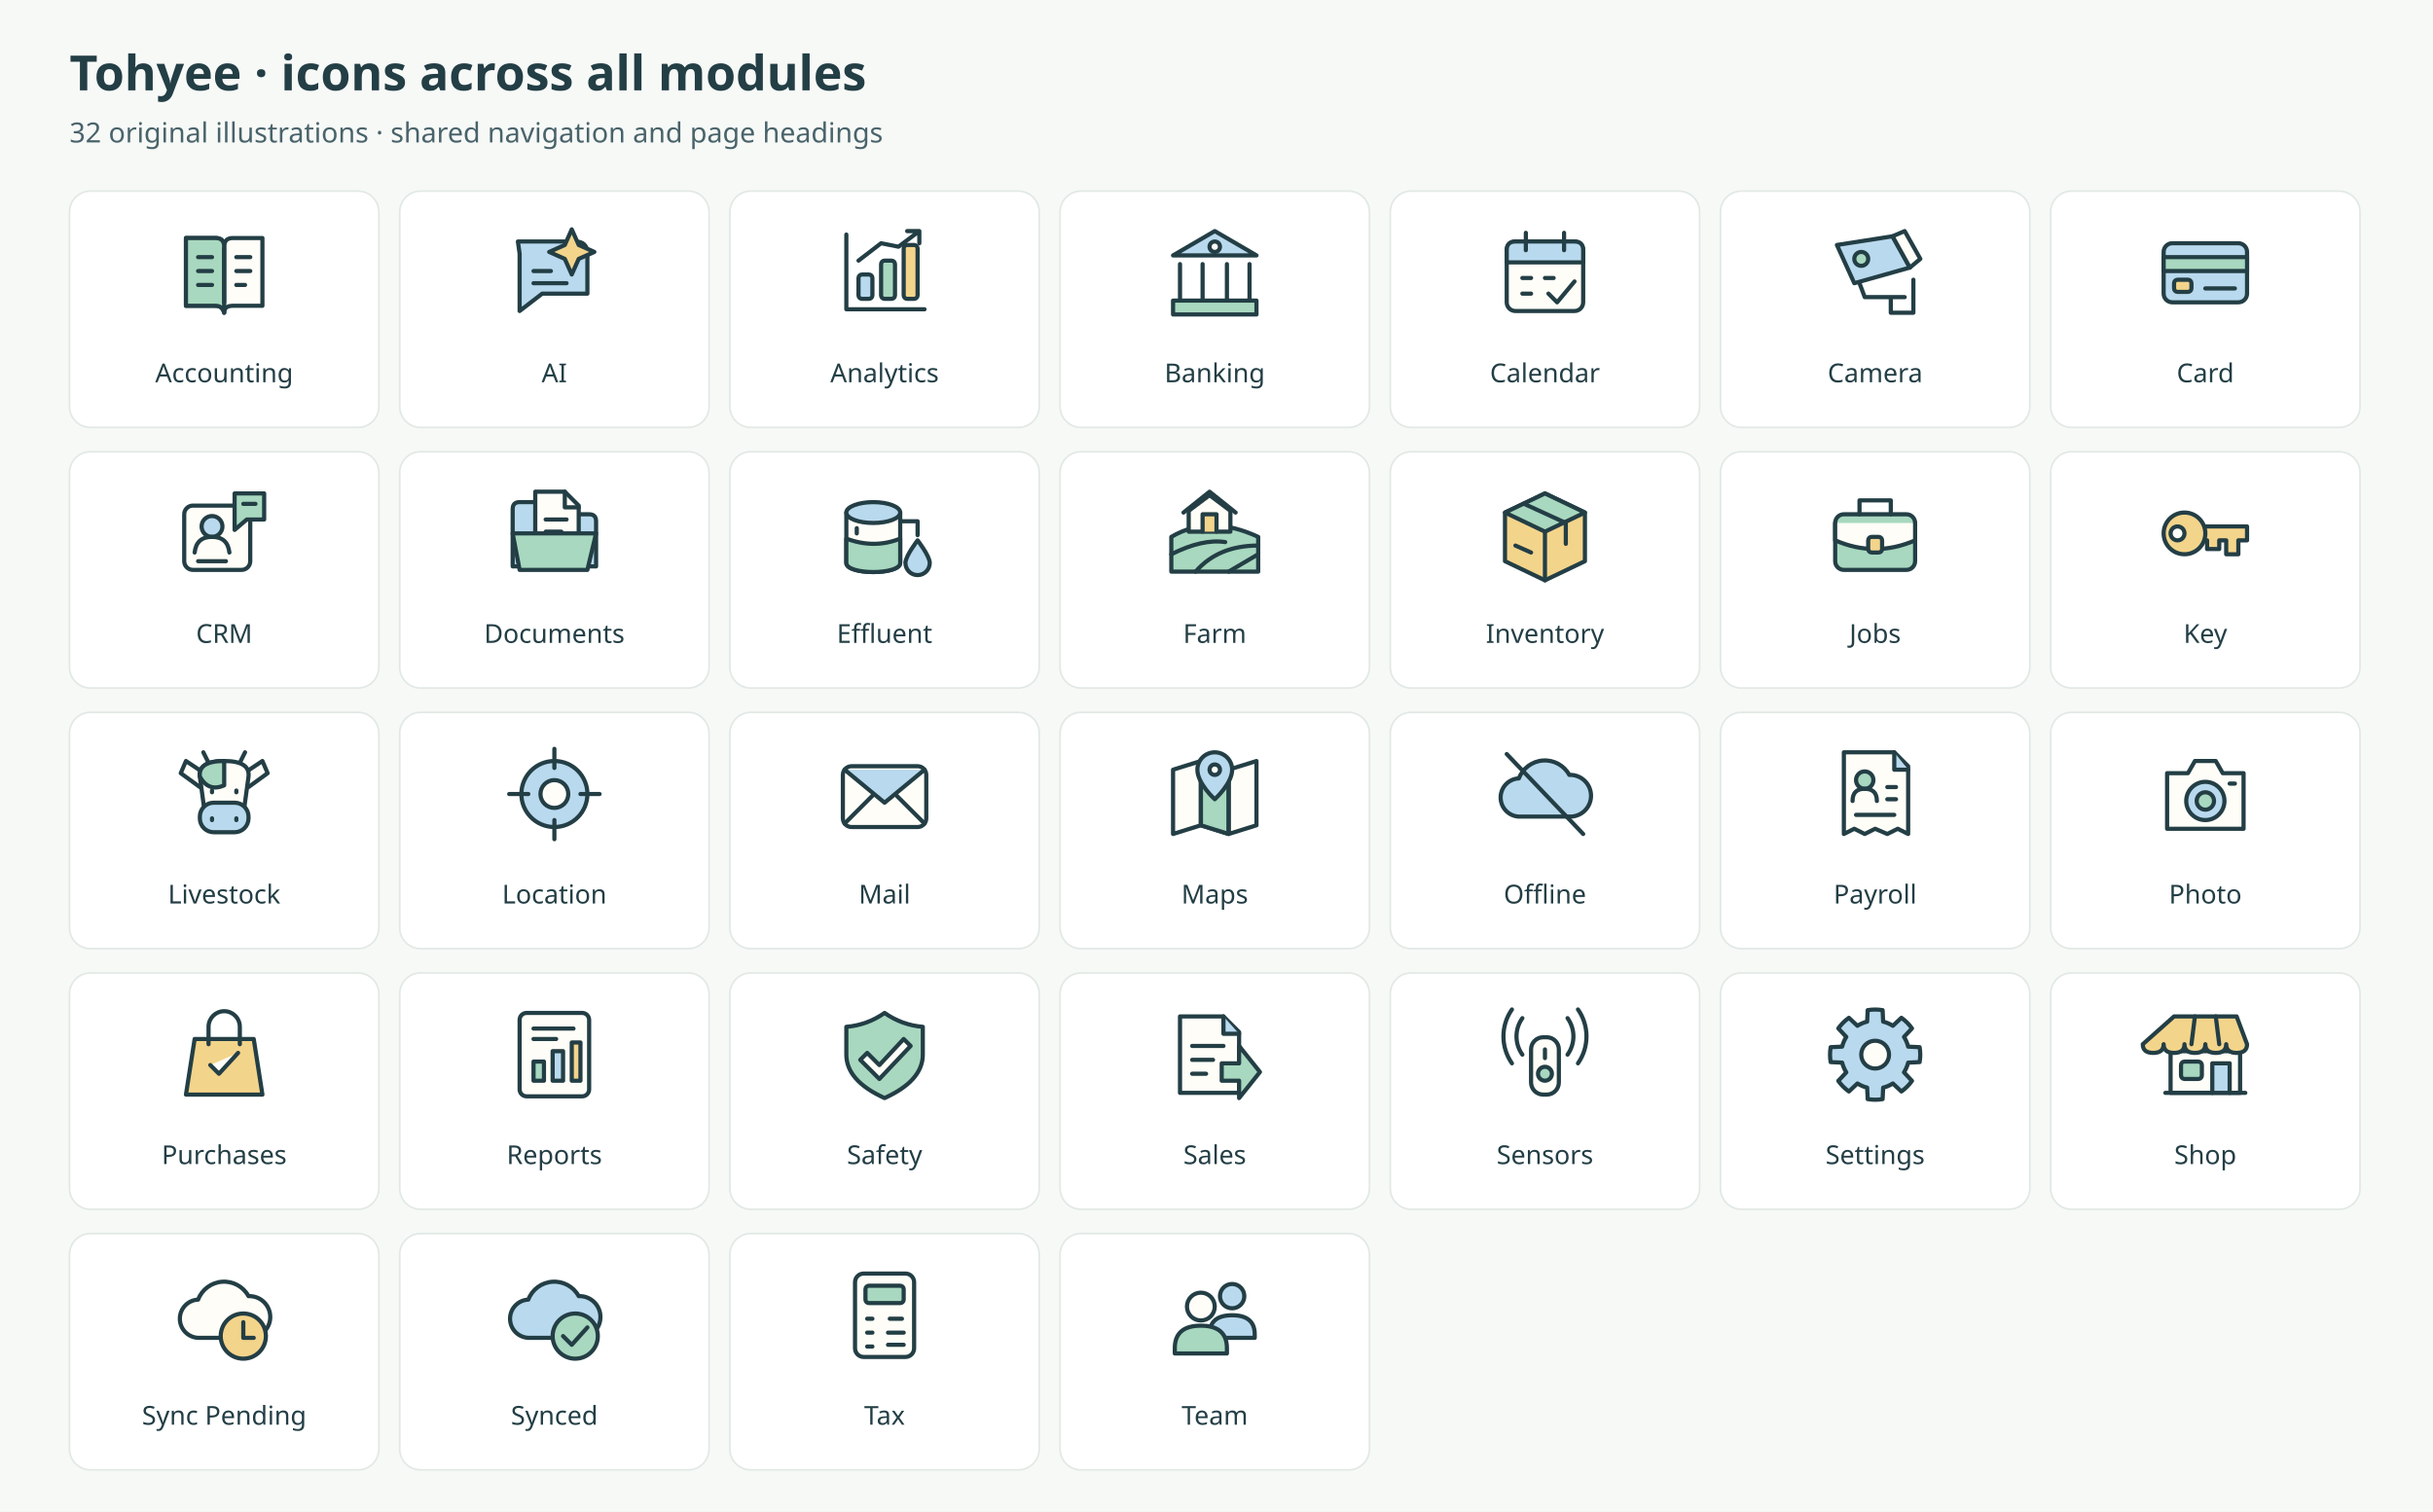
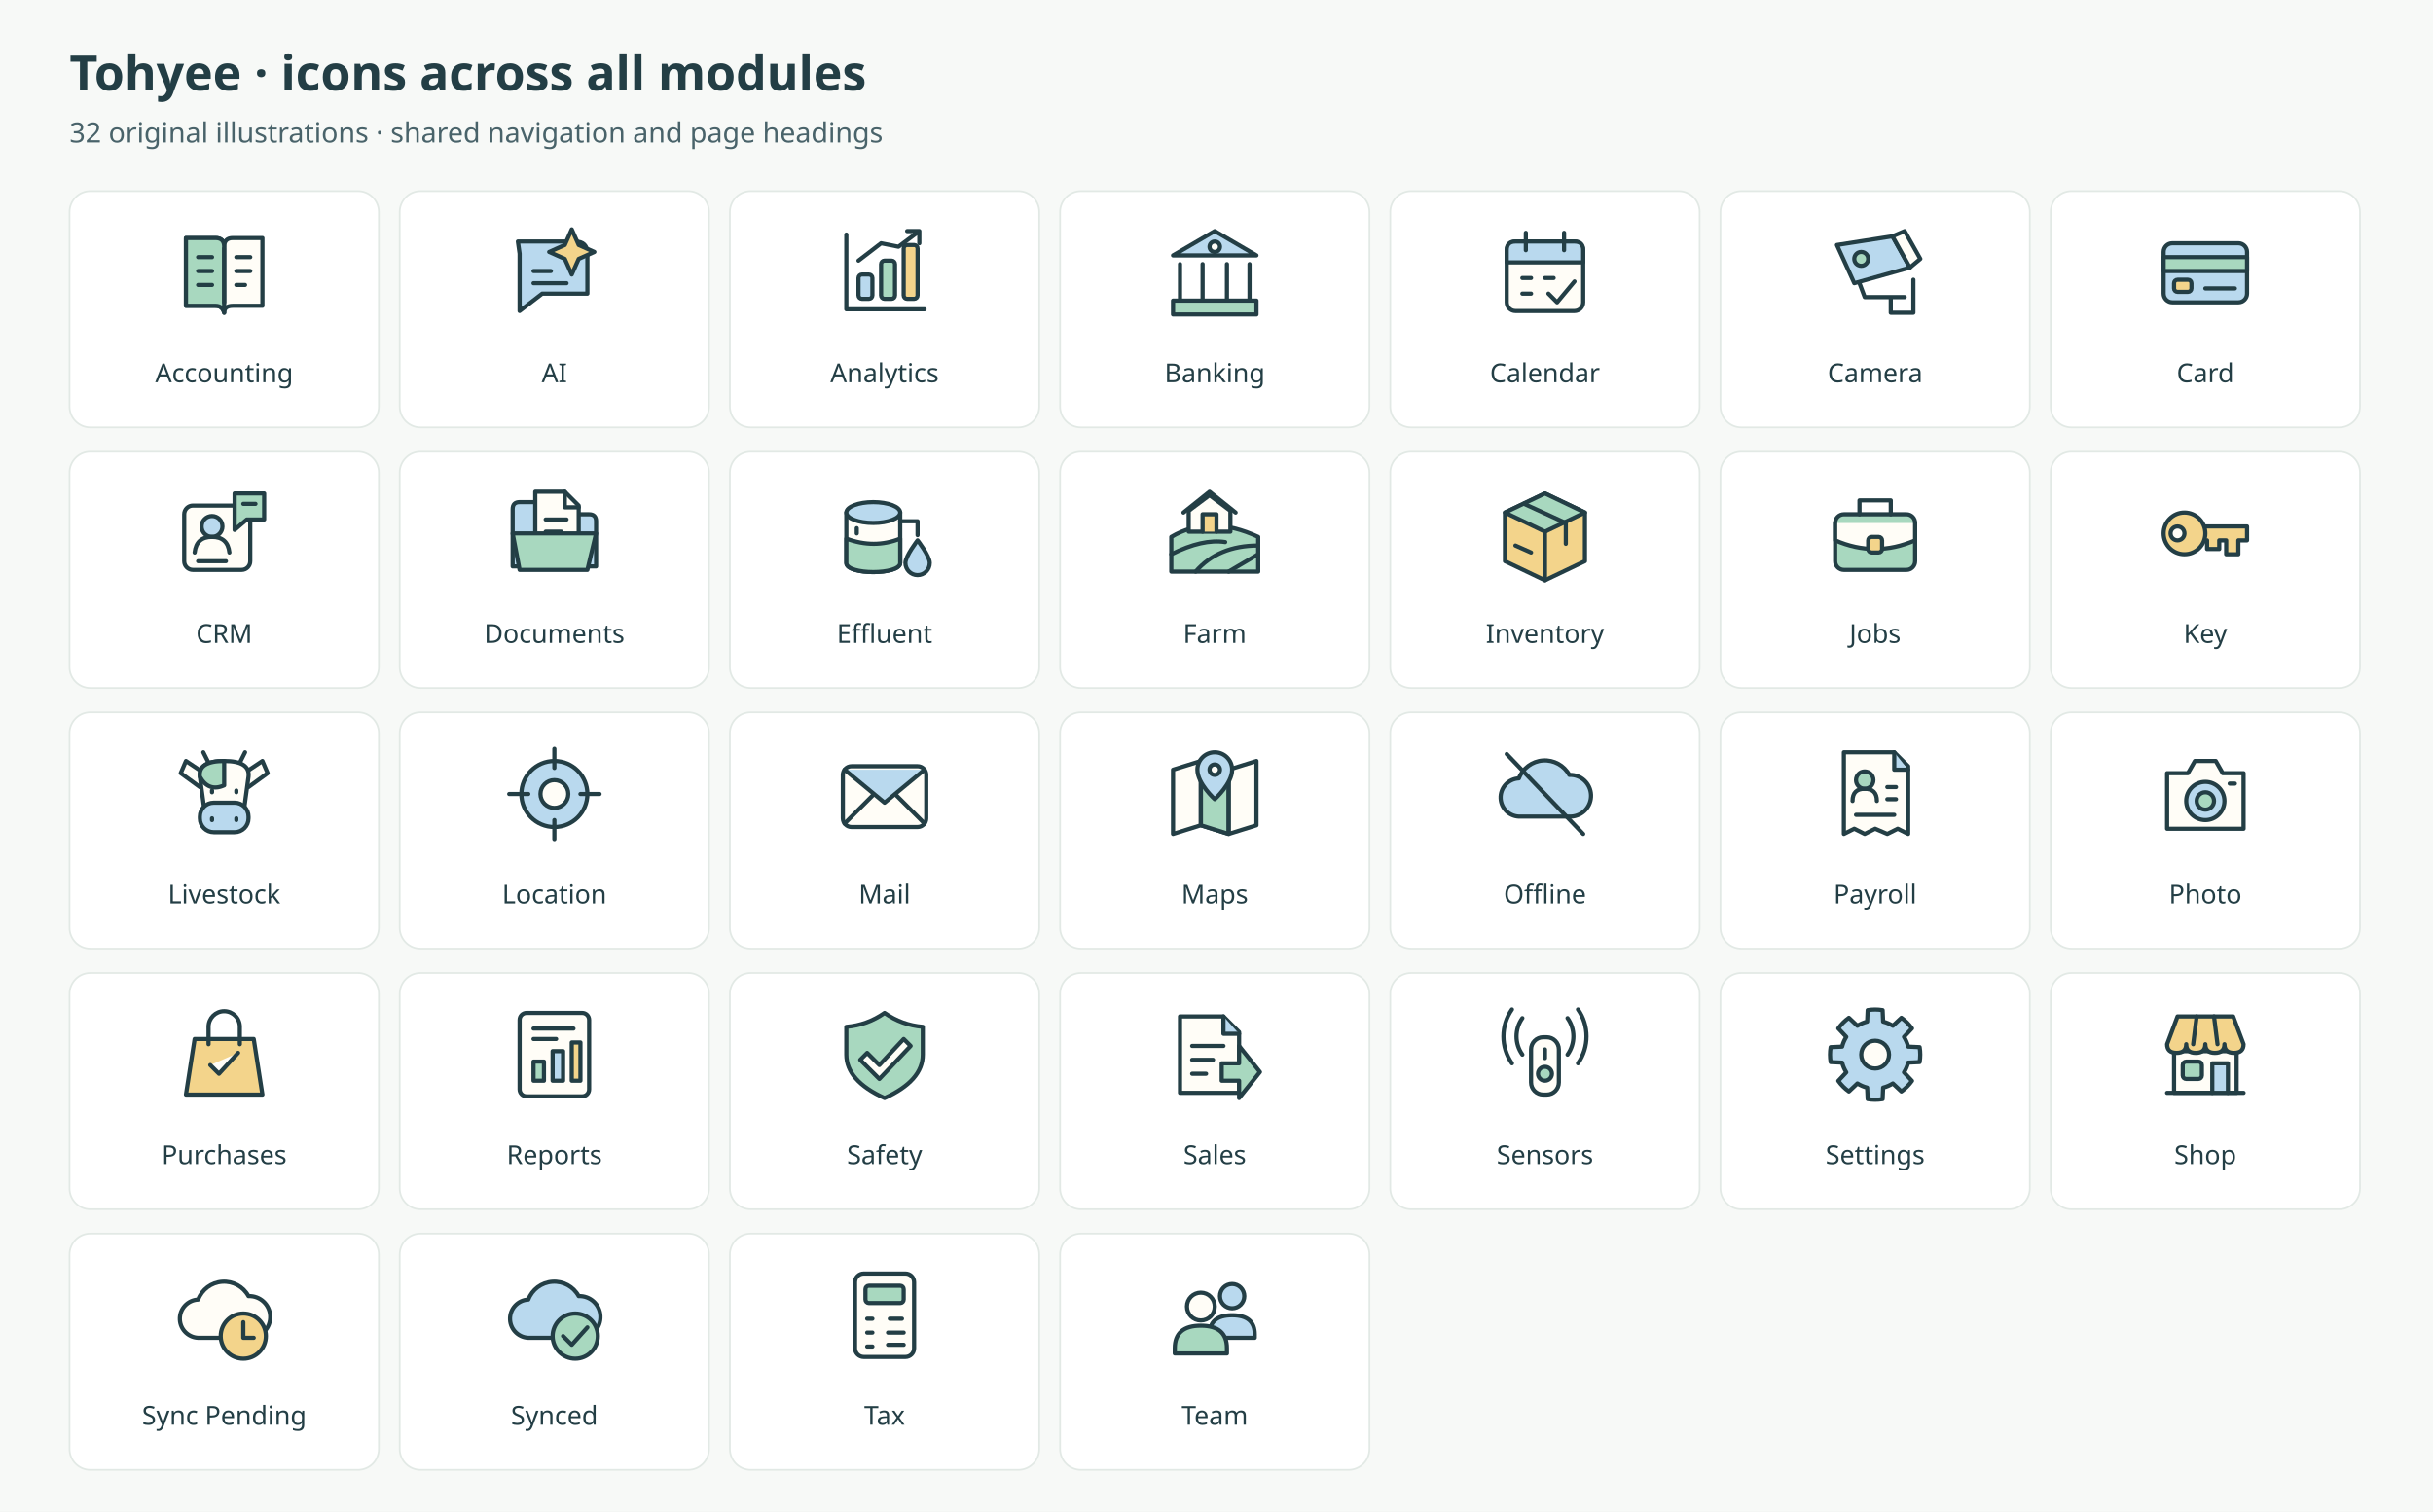
<svg xmlns="http://www.w3.org/2000/svg" width="1400" height="870" viewBox="0 0 1400 870">
  <rect width="1400" height="870" fill="#F7F9F7" />
  <text x="40" y="52" font-family="sans-serif" font-size="28" font-weight="700" fill="#233E45">Tohyee · icons across all modules</text>
  <text x="40" y="82" font-family="sans-serif" font-size="16" fill="#49636A">32 original illustrations · shared navigation and page headings</text>
  <rect x="40" y="110" width="178" height="136" rx="12" fill="white" stroke="#E2E9E5" />
  <g transform="translate(97 125)">
    <g fill="none" stroke="#233E45" stroke-width="2.4" stroke-linecap="round" stroke-linejoin="round">
      <path fill="#FFFDF7" d="M10 12h17q5 0 5 5 0-5 5-5h17v39H37q-5 0-5 4-1-4-5-4H10Z" />
      <path fill="#A8D8BF" d="M10 12h17q5 0 5 5v38q-1-4-5-4H10Z" />
      <path d="M32 18v31M17 23h8m-8 8h8m-8 8h8m14-16h8m-8 8h8m-8 8h5" />
    </g>
  </g>
  <text x="129" y="220" text-anchor="middle" font-family="sans-serif" font-size="15" fill="#233E45">Accounting</text>
  <rect x="230" y="110" width="178" height="136" rx="12" fill="white" stroke="#E2E9E5" />
  <g transform="translate(287 125)">
    <g fill="none" stroke="#233E45" stroke-width="2.4" stroke-linecap="round" stroke-linejoin="round">
      <path fill="#B9D9EE" d="M11 14h33q7 0 7 7v23H25L12 54V21Z" />
      <path fill="#F3D48B" d="m42 7 4 9 9 4-9 4-4 9-4-9-9-4 9-4Z" />
      <path d="M20 31h10m-10 7h19" />
    </g>
  </g>
  <text x="319" y="220" text-anchor="middle" font-family="sans-serif" font-size="15" fill="#233E45">AI</text>
  <rect x="420" y="110" width="178" height="136" rx="12" fill="white" stroke="#E2E9E5" />
  <g transform="translate(477 125)">
    <g fill="none" stroke="#233E45" stroke-width="2.4" stroke-linecap="round" stroke-linejoin="round">
      <path d="M10 10v43h45" />
      <rect x="17" y="33" width="8" height="14" rx="2" fill="#B9D9EE" />
      <rect x="30" y="25" width="8" height="22" rx="2" fill="#A8D8BF" />
      <rect x="43" y="16" width="8" height="31" rx="2" fill="#F3D48B" />
      <path d="m17 25 13-10 10 2 12-9m-7 0h7v7" />
    </g>
  </g>
  <text x="509" y="220" text-anchor="middle" font-family="sans-serif" font-size="15" fill="#233E45">Analytics</text>
  <rect x="610" y="110" width="178" height="136" rx="12" fill="white" stroke="#E2E9E5" />
  <g transform="translate(667 125)">
    <g fill="none" stroke="#233E45" stroke-width="2.4" stroke-linecap="round" stroke-linejoin="round">
      <path fill="#B9D9EE" d="m8 22 24-14 24 14Z" />
      <path d="M12 27v20m13-20v20m14-20v20m13-20v20" />
      <path fill="#A8D8BF" d="M8 48h48v8H8Z" />
      <circle cx="32" cy="17" r="3" fill="#FFFDF7" />
    </g>
  </g>
  <text x="699" y="220" text-anchor="middle" font-family="sans-serif" font-size="15" fill="#233E45">Banking</text>
  <rect x="800" y="110" width="178" height="136" rx="12" fill="white" stroke="#E2E9E5" />
  <g transform="translate(857 125)">
    <g fill="none" stroke="#233E45" stroke-width="2.4" stroke-linecap="round" stroke-linejoin="round">
      <rect x="10" y="14" width="44" height="40" rx="5" fill="#FFFDF7" />
      <path fill="#B9D9EE" d="M15 14h34q5 0 5 5v7H10v-7q0-5 5-5Z" />
      <path d="M21 9v10M43 9v10M19 35h5m8 0h5m-18 9h5" />
      <path d="m34 44 5 5 10-12" />
    </g>
  </g>
  <text x="889" y="220" text-anchor="middle" font-family="sans-serif" font-size="15" fill="#233E45">Calendar</text>
  <rect x="990" y="110" width="178" height="136" rx="12" fill="white" stroke="#E2E9E5" />
  <g transform="translate(1047 125)">
    <g fill="none" stroke="#233E45" stroke-width="2.4" stroke-linecap="round" stroke-linejoin="round">
      <path fill="#B9D9EE" d="m10 16 32-5 10 18-32 9Z" />
      <path fill="#FFFDF7" d="m42 11 10 18 6-5-9-16Z" />
      <path d="m23 38 3 8h15v9h13V36M41 46h8" />
      <circle cx="24" cy="24" r="4" fill="#A8D8BF" />
    </g>
  </g>
  <text x="1079" y="220" text-anchor="middle" font-family="sans-serif" font-size="15" fill="#233E45">Camera</text>
  <rect x="1180" y="110" width="178" height="136" rx="12" fill="white" stroke="#E2E9E5" />
  <g transform="translate(1237 125)">
    <g fill="none" stroke="#233E45" stroke-width="2.4" stroke-linecap="round" stroke-linejoin="round">
      <rect x="8" y="15" width="48" height="34" rx="5" fill="#B9D9EE" />
      <path fill="#A8D8BF" d="M8 23h48v8H8Z" />
      <rect x="14" y="36" width="10" height="7" rx="2" fill="#F3D48B" />
      <path d="M32 41h17" />
    </g>
  </g>
  <text x="1269" y="220" text-anchor="middle" font-family="sans-serif" font-size="15" fill="#233E45">Card</text>
  <rect x="40" y="260" width="178" height="136" rx="12" fill="white" stroke="#E2E9E5" />
  <g transform="translate(97 275)">
    <g fill="none" stroke="#233E45" stroke-width="2.4" stroke-linecap="round" stroke-linejoin="round">
      <rect x="9" y="16" width="38" height="37" rx="5" fill="#FFFDF7" />
      <circle cx="25" cy="28" r="6" fill="#B9D9EE" />
      <path d="M15 43q1-9 10-9t10 9M17 48h16" />
      <path fill="#A8D8BF" d="M38 9h17v15H45l-7 6Z" />
      <path d="M43 15h7" />
    </g>
  </g>
  <text x="129" y="370" text-anchor="middle" font-family="sans-serif" font-size="15" fill="#233E45">CRM</text>
  <rect x="230" y="260" width="178" height="136" rx="12" fill="white" stroke="#E2E9E5" />
  <g transform="translate(287 275)">
    <g fill="none" stroke="#233E45" stroke-width="2.4" stroke-linecap="round" stroke-linejoin="round">
      <path fill="#B9D9EE" d="M8 18q0-4 4-4h15l6 7h19q4 0 4 4v26H8Z" />
      <path fill="#FFFDF7" d="M21 8h17l8 8v27H21Z" />
      <path d="M38 8v9h8M27 24h12m-12 7h9" />
      <path fill="#A8D8BF" d="M8 32h48l-5 21H12Z" />
    </g>
  </g>
  <text x="319" y="370" text-anchor="middle" font-family="sans-serif" font-size="15" fill="#233E45">Documents</text>
  <rect x="420" y="260" width="178" height="136" rx="12" fill="white" stroke="#E2E9E5" />
  <g transform="translate(477 275)">
    <g fill="none" stroke="#233E45" stroke-width="2.4" stroke-linecap="round" stroke-linejoin="round">
      <path fill="#FFFDF7" d="M10 20v29c0 7 31 7 31 0V20Z" />
      <path fill="#A8D8BF" d="M10 35q16 6 31 0v14c0 7-31 7-31 0Z" />
      <ellipse cx="25.5" cy="20" rx="15.5" ry="6" fill="#B9D9EE" />
      <path d="M41 25h10v8M16 29v3" />
      <path fill="#B9D9EE" d="M51 36s-7 9-7 13a7 7 0 0 0 14 0c0-4-7-13-7-13Z" />
    </g>
  </g>
  <text x="509" y="370" text-anchor="middle" font-family="sans-serif" font-size="15" fill="#233E45">Effluent</text>
  <rect x="610" y="260" width="178" height="136" rx="12" fill="white" stroke="#E2E9E5" />
  <g transform="translate(667 275)">
    <g fill="none" stroke="#233E45" stroke-width="2.4" stroke-linecap="round" stroke-linejoin="round">
      <path fill="#A8D8BF" d="M7 34q22-13 50 0v20H7Z" />
      <path fill="#FFFDF7" d="M17 31V19l12-9 12 9v12Z" />
      <path fill="#F3D48B" d="M25 31V21h8v10" />
      <path d="m14 20 15-12 15 12M7 44q18-9 31-7M21 54q13-15 36-15M40 54l17-10" />
    </g>
  </g>
  <text x="699" y="370" text-anchor="middle" font-family="sans-serif" font-size="15" fill="#233E45">Farm</text>
  <rect x="800" y="260" width="178" height="136" rx="12" fill="white" stroke="#E2E9E5" />
  <g transform="translate(857 275)">
    <g fill="none" stroke="#233E45" stroke-width="2.4" stroke-linecap="round" stroke-linejoin="round">
      <path fill="#F3D48B" d="m9 20 23-11 23 11v28L32 59 9 48Z" />
      <path fill="#A8D8BF" d="m9 20 23 11 23-11-23-11Z" />
      <path d="M32 31v28M20 15l24 11v12M15 39l9 4" />
    </g>
  </g>
  <text x="889" y="370" text-anchor="middle" font-family="sans-serif" font-size="15" fill="#233E45">Inventory</text>
  <rect x="990" y="260" width="178" height="136" rx="12" fill="white" stroke="#E2E9E5" />
  <g transform="translate(1047 275)">
    <g fill="none" stroke="#233E45" stroke-width="2.4" stroke-linecap="round" stroke-linejoin="round">
      <rect x="9" y="21" width="46" height="32" rx="5" fill="#A8D8BF" />
      <path d="M23 21v-8h18v8" />
      <path fill="#FFFDF7" d="M9 26v10q23 10 46 0V26" />
      <rect x="28" y="34" width="8" height="9" rx="2" fill="#F3D48B" />
    </g>
  </g>
  <text x="1079" y="370" text-anchor="middle" font-family="sans-serif" font-size="15" fill="#233E45">Jobs</text>
  <rect x="1180" y="260" width="178" height="136" rx="12" fill="white" stroke="#E2E9E5" />
  <g transform="translate(1237 275)">
    <g fill="none" stroke="#233E45" stroke-width="2.4" stroke-linecap="round" stroke-linejoin="round">
      <path fill="#F3D48B" d="M28 28h28v8h-5v8h-7v-8h-4v5h-7v-5h-5Z" />
      <circle cx="20" cy="32" r="12" fill="#F3D48B" />
      <circle cx="16" cy="32" r="4" fill="#FFFDF7" />
    </g>
  </g>
  <text x="1269" y="370" text-anchor="middle" font-family="sans-serif" font-size="15" fill="#233E45">Key</text>
  <rect x="40" y="410" width="178" height="136" rx="12" fill="white" stroke="#E2E9E5" />
  <g transform="translate(97 425)">
    <g fill="none" stroke="#233E45" stroke-width="2.4" stroke-linecap="round" stroke-linejoin="round">
      <path fill="#FFFDF7" d="M19 19 10 13l-3 7 11 8M45 19l9-6 3 7-11 8" />
      <path fill="#FFFDF7" d="M18 22q-1-9 14-9t14 9l-3 22H21Z" />
      <path fill="#A8D8BF" d="M18 22q-1-9 14-9v14q-9 4-14-5Z" />
      <path d="m23 14-3-6m21 6 3-6" />
      <rect x="18" y="37" width="28" height="17" rx="8" fill="#B9D9EE" />
      <path d="M25 46v1m14-1v1M25 30v1m14-1v1" />
    </g>
  </g>
  <text x="129" y="520" text-anchor="middle" font-family="sans-serif" font-size="15" fill="#233E45">Livestock</text>
  <rect x="230" y="410" width="178" height="136" rx="12" fill="white" stroke="#E2E9E5" />
  <g transform="translate(287 425)">
    <g fill="none" stroke="#233E45" stroke-width="2.4" stroke-linecap="round" stroke-linejoin="round">
      <circle cx="32" cy="32" r="19" fill="#B9D9EE" />
      <circle cx="32" cy="32" r="8" fill="#FFFDF7" />
      <path d="M32 6v11m0 30v11M6 32h11m30 0h11" />
    </g>
  </g>
  <text x="319" y="520" text-anchor="middle" font-family="sans-serif" font-size="15" fill="#233E45">Location</text>
  <rect x="420" y="410" width="178" height="136" rx="12" fill="white" stroke="#E2E9E5" />
  <g transform="translate(477 425)">
    <g fill="none" stroke="#233E45" stroke-width="2.4" stroke-linecap="round" stroke-linejoin="round">
      <rect x="8" y="16" width="48" height="35" rx="5" fill="#FFFDF7" />
      <path fill="#B9D9EE" d="m9 18 23 19 23-19" />
      <path d="m9 49 16-16m30 16L39 33" />
    </g>
  </g>
  <text x="509" y="520" text-anchor="middle" font-family="sans-serif" font-size="15" fill="#233E45">Mail</text>
  <rect x="610" y="410" width="178" height="136" rx="12" fill="white" stroke="#E2E9E5" />
  <g transform="translate(667 425)">
    <g fill="none" stroke="#233E45" stroke-width="2.4" stroke-linecap="round" stroke-linejoin="round">
      <path fill="#FFFDF7" d="m8 18 16-5 16 5 16-5v37l-16 5-16-5-16 5Z" />
      <path fill="#A8D8BF" d="m24 13 16 5v37l-16-5Z" />
      <path d="M24 14v35M40 19v35" />
      <path fill="#B9D9EE" d="M32 8a10 10 0 0 1 10 10c0 8-10 17-10 17S22 26 22 18A10 10 0 0 1 32 8Z" />
      <circle cx="32" cy="18" r="3" fill="#FFFDF7" />
    </g>
  </g>
  <text x="699" y="520" text-anchor="middle" font-family="sans-serif" font-size="15" fill="#233E45">Maps</text>
  <rect x="800" y="410" width="178" height="136" rx="12" fill="white" stroke="#E2E9E5" />
  <g transform="translate(857 425)">
    <g fill="none" stroke="#233E45" stroke-width="2.4" stroke-linecap="round" stroke-linejoin="round">
      <path fill="#B9D9EE" d="M18 45a11 11 0 0 1-1-22 16 16 0 0 1 29-2 12 12 0 0 1 1 24Z" />
      <path d="m10 9 44 46" />
    </g>
  </g>
  <text x="889" y="520" text-anchor="middle" font-family="sans-serif" font-size="15" fill="#233E45">Offline</text>
  <rect x="990" y="410" width="178" height="136" rx="12" fill="white" stroke="#E2E9E5" />
  <g transform="translate(1047 425)">
    <g fill="none" stroke="#233E45" stroke-width="2.4" stroke-linecap="round" stroke-linejoin="round">
      <path fill="#FFFDF7" d="M14 8h29l8 8v39l-6-3-6 3-7-3-6 3-6-3-6 3Z" />
      <path fill="#B9D9EE" d="M43 8v10h8" />
      <circle cx="26" cy="24" r="5" fill="#A8D8BF" />
      <path d="M19 36q0-7 7-7t7 7M39 28h5m-5 7h5M21 44h22" />
    </g>
  </g>
  <text x="1079" y="520" text-anchor="middle" font-family="sans-serif" font-size="15" fill="#233E45">Payroll</text>
  <rect x="1180" y="410" width="178" height="136" rx="12" fill="white" stroke="#E2E9E5" />
  <g transform="translate(1237 425)">
    <g fill="none" stroke="#233E45" stroke-width="2.4" stroke-linecap="round" stroke-linejoin="round">
      <path fill="#FFFDF7" d="M10 20h12l4-7h12l4 7h12v32H10Z" />
      <circle cx="32" cy="36" r="11" fill="#B9D9EE" />
      <circle cx="32" cy="36" r="5" fill="#A8D8BF" />
      <path d="M46 26h3" />
    </g>
  </g>
  <text x="1269" y="520" text-anchor="middle" font-family="sans-serif" font-size="15" fill="#233E45">Photo</text>
  <rect x="40" y="560" width="178" height="136" rx="12" fill="white" stroke="#E2E9E5" />
  <g transform="translate(97 575)">
    <g fill="none" stroke="#233E45" stroke-width="2.4" stroke-linecap="round" stroke-linejoin="round">
      <path fill="#F3D48B" d="M15 23h34l5 32H10Z" />
      <path d="M23 26V16a9 9 0 0 1 18 0v10" />
      <path fill="#FFFDF7" d="m24 38 5 5 11-12" />
    </g>
  </g>
  <text x="129" y="670" text-anchor="middle" font-family="sans-serif" font-size="15" fill="#233E45">Purchases</text>
  <rect x="230" y="560" width="178" height="136" rx="12" fill="white" stroke="#E2E9E5" />
  <g transform="translate(287 575)">
    <g fill="none" stroke="#233E45" stroke-width="2.4" stroke-linecap="round" stroke-linejoin="round">
      <rect x="12" y="8" width="40" height="48" rx="4" fill="#FFFDF7" />
      <path d="M20 17h23M20 23h13" />
      <path fill="#A8D8BF" d="M20 47V36h6v11Z" />
      <path fill="#B9D9EE" d="M31 47V30h6v17Z" />
      <path fill="#F3D48B" d="M42 47V25h5v22Z" />
    </g>
  </g>
  <text x="319" y="670" text-anchor="middle" font-family="sans-serif" font-size="15" fill="#233E45">Reports</text>
  <rect x="420" y="560" width="178" height="136" rx="12" fill="white" stroke="#E2E9E5" />
  <g transform="translate(477 575)">
    <g fill="none" stroke="#233E45" stroke-width="2.4" stroke-linecap="round" stroke-linejoin="round">
      <path fill="#A8D8BF" d="M32 8q10 7 22 8v16q0 15-22 25Q10 47 10 32V16q12-1 22-8Z" />
      <path fill="#FFFDF7" d="m22 31 7 7 14-15 4 4-18 19-11-11Z" />
    </g>
  </g>
  <text x="509" y="670" text-anchor="middle" font-family="sans-serif" font-size="15" fill="#233E45">Safety</text>
  <rect x="610" y="560" width="178" height="136" rx="12" fill="white" stroke="#E2E9E5" />
  <g transform="translate(667 575)">
    <g fill="none" stroke="#233E45" stroke-width="2.4" stroke-linecap="round" stroke-linejoin="round">
      <path fill="#FFFDF7" d="M12 10h25l9 9v35H12Z" />
      <path fill="#B9D9EE" d="M37 10v10h9" />
      <path d="M19 27h18m-18 8h12m-12 8h8" />
      <path fill="#A8D8BF" d="M36 37h10V27l12 15-12 15V47H36Z" />
    </g>
  </g>
  <text x="699" y="670" text-anchor="middle" font-family="sans-serif" font-size="15" fill="#233E45">Sales</text>
  <rect x="800" y="560" width="178" height="136" rx="12" fill="white" stroke="#E2E9E5" />
  <g transform="translate(857 575)">
    <g fill="none" stroke="#233E45" stroke-width="2.4" stroke-linecap="round" stroke-linejoin="round">
      <rect x="24" y="22" width="16" height="33" rx="7" fill="#FFFDF7" />
      <circle cx="32" cy="43" r="4" fill="#A8D8BF" />
      <path d="M32 29v5M19 32a18 18 0 0 1 0-21m26 21a18 18 0 0 0 0-21M13 37a27 27 0 0 1 0-31m38 31a27 27 0 0 0 0-31" />
    </g>
  </g>
  <text x="889" y="670" text-anchor="middle" font-family="sans-serif" font-size="15" fill="#233E45">Sensors</text>
  <rect x="990" y="560" width="178" height="136" rx="12" fill="white" stroke="#E2E9E5" />
  <g transform="translate(1047 575)">
    <g fill="none" stroke="#233E45" stroke-width="2.4" stroke-linecap="round" stroke-linejoin="round">
      <path fill="#B9D9EE" d="M27.4 13L27.7 6.4A26 26 0 0 1 36.3 6.4L36.6 13A19.5 19.5 0 0 1 42.2 15.4L47.1 10.8A26 26 0 0 1 53.2 16.9L48.6 21.8A19.5 19.5 0 0 1 51 27.4L57.6 27.7A26 26 0 0 1 57.6 36.3L51 36.6A19.5 19.5 0 0 1 48.6 42.2L53.2 47.1A26 26 0 0 1 47.1 53.2L42.2 48.6A19.5 19.5 0 0 1 36.6 51L36.3 57.6A26 26 0 0 1 27.7 57.6L27.4 51A19.5 19.5 0 0 1 21.8 48.6L16.9 53.2A26 26 0 0 1 10.8 47.1L15.4 42.2A19.5 19.5 0 0 1 13 36.6L6.4 36.3A26 26 0 0 1 6.4 27.7L13 27.4A19.5 19.5 0 0 1 15.4 21.8L10.8 16.9A26 26 0 0 1 16.9 10.8L21.8 15.4A19.5 19.5 0 0 1 27.4 13Z" />
      <circle cx="32" cy="32" r="8" fill="#FFFDF7" />
    </g>
  </g>
  <text x="1079" y="670" text-anchor="middle" font-family="sans-serif" font-size="15" fill="#233E45">Settings</text>
  <rect x="1180" y="560" width="178" height="136" rx="12" fill="white" stroke="#E2E9E5" />
  <g transform="translate(1237 575)">
    <g fill="none" stroke="#233E45" stroke-width="2.4" stroke-linecap="round" stroke-linejoin="round">
-       <path fill="#FFFDF7" d="M12 30h40v24H12Z" />
-       <rect x="18" y="36" width="12" height="10" rx="2" fill="#A8D8BF" />
-       <path fill="#B9D9EE" d="M36 54V37h10v17" />
-       <path fill="#F3D48B" d="M14 10h36l6 16q0 5-6 5t-6-5q0 5-6 5t-6-5q0 5-6 5t-6-5q0 5-6 5t-6-5q0 5-6 5t-6-5Z" />
-       <path d="M26 10l-2 16m14-16 2 16M9 54h46" />
+       <path fill="#FFFDF7" d="M14 30h36v24H14Z" />
+       <rect x="19" y="36" width="11" height="10" rx="2" fill="#A8D8BF" />
+       <path fill="#B9D9EE" d="M36 54V37h9v17" />
+       <path fill="#F3D48B" d="M16 10h32l6 16q0 5-5.5 5t-5.5-5q0 5-5.5 5t-5.5-5q0 5-5.5 5t-5.5-5q0 5-5.5 5t-5.5-5Z" />
+       <path d="M27 10l-2 16m12-16 2 16M10 54h44" />
    </g>
  </g>
  <text x="1269" y="670" text-anchor="middle" font-family="sans-serif" font-size="15" fill="#233E45">Shop</text>
  <rect x="40" y="710" width="178" height="136" rx="12" fill="white" stroke="#E2E9E5" />
  <g transform="translate(97 725)">
    <g fill="none" stroke="#233E45" stroke-width="2.4" stroke-linecap="round" stroke-linejoin="round">
      <path fill="#FFFDF7" d="M18 45a11 11 0 0 1-1-22 16 16 0 0 1 29-2 12 12 0 0 1 1 24Z" />
      <circle cx="43" cy="44" r="13" fill="#F3D48B" />
      <path d="M43 36v9h6" />
    </g>
  </g>
  <text x="129" y="820" text-anchor="middle" font-family="sans-serif" font-size="15" fill="#233E45">Sync Pending</text>
  <rect x="230" y="710" width="178" height="136" rx="12" fill="white" stroke="#E2E9E5" />
  <g transform="translate(287 725)">
    <g fill="none" stroke="#233E45" stroke-width="2.4" stroke-linecap="round" stroke-linejoin="round">
      <path fill="#B9D9EE" d="M18 45a11 11 0 0 1-1-22 16 16 0 0 1 29-2 12 12 0 0 1 1 24Z" />
      <circle cx="44" cy="44" r="13" fill="#A8D8BF" />
      <path d="m37 44 5 5 9-10" />
    </g>
  </g>
  <text x="319" y="820" text-anchor="middle" font-family="sans-serif" font-size="15" fill="#233E45">Synced</text>
  <rect x="420" y="710" width="178" height="136" rx="12" fill="white" stroke="#E2E9E5" />
  <g transform="translate(477 725)">
    <g fill="none" stroke="#233E45" stroke-width="2.4" stroke-linecap="round" stroke-linejoin="round">
      <rect x="15" y="8" width="34" height="48" rx="5" fill="#FFFDF7" />
      <rect x="21" y="15" width="22" height="10" rx="2" fill="#A8D8BF" />
      <path d="M22 34h3m10 0h7M22 42h3m-3 8h3M34 42h9m-9 7h9" />
    </g>
  </g>
  <text x="509" y="820" text-anchor="middle" font-family="sans-serif" font-size="15" fill="#233E45">Tax</text>
  <rect x="610" y="710" width="178" height="136" rx="12" fill="white" stroke="#E2E9E5" />
  <g transform="translate(667 725)">
    <g fill="none" stroke="#233E45" stroke-width="2.4" stroke-linecap="round" stroke-linejoin="round">
      <circle cx="42" cy="21" r="7" fill="#B9D9EE" />
      <path fill="#B9D9EE" d="M29 45v-2q0-11 13-11t13 11v2Z" />
      <circle cx="24" cy="27" r="8" fill="#FFFDF7" />
      <path fill="#A8D8BF" d="M9 54v-3q0-13 15-13t15 13v3Z" />
    </g>
  </g>
  <text x="699" y="820" text-anchor="middle" font-family="sans-serif" font-size="15" fill="#233E45">Team</text>
</svg>
